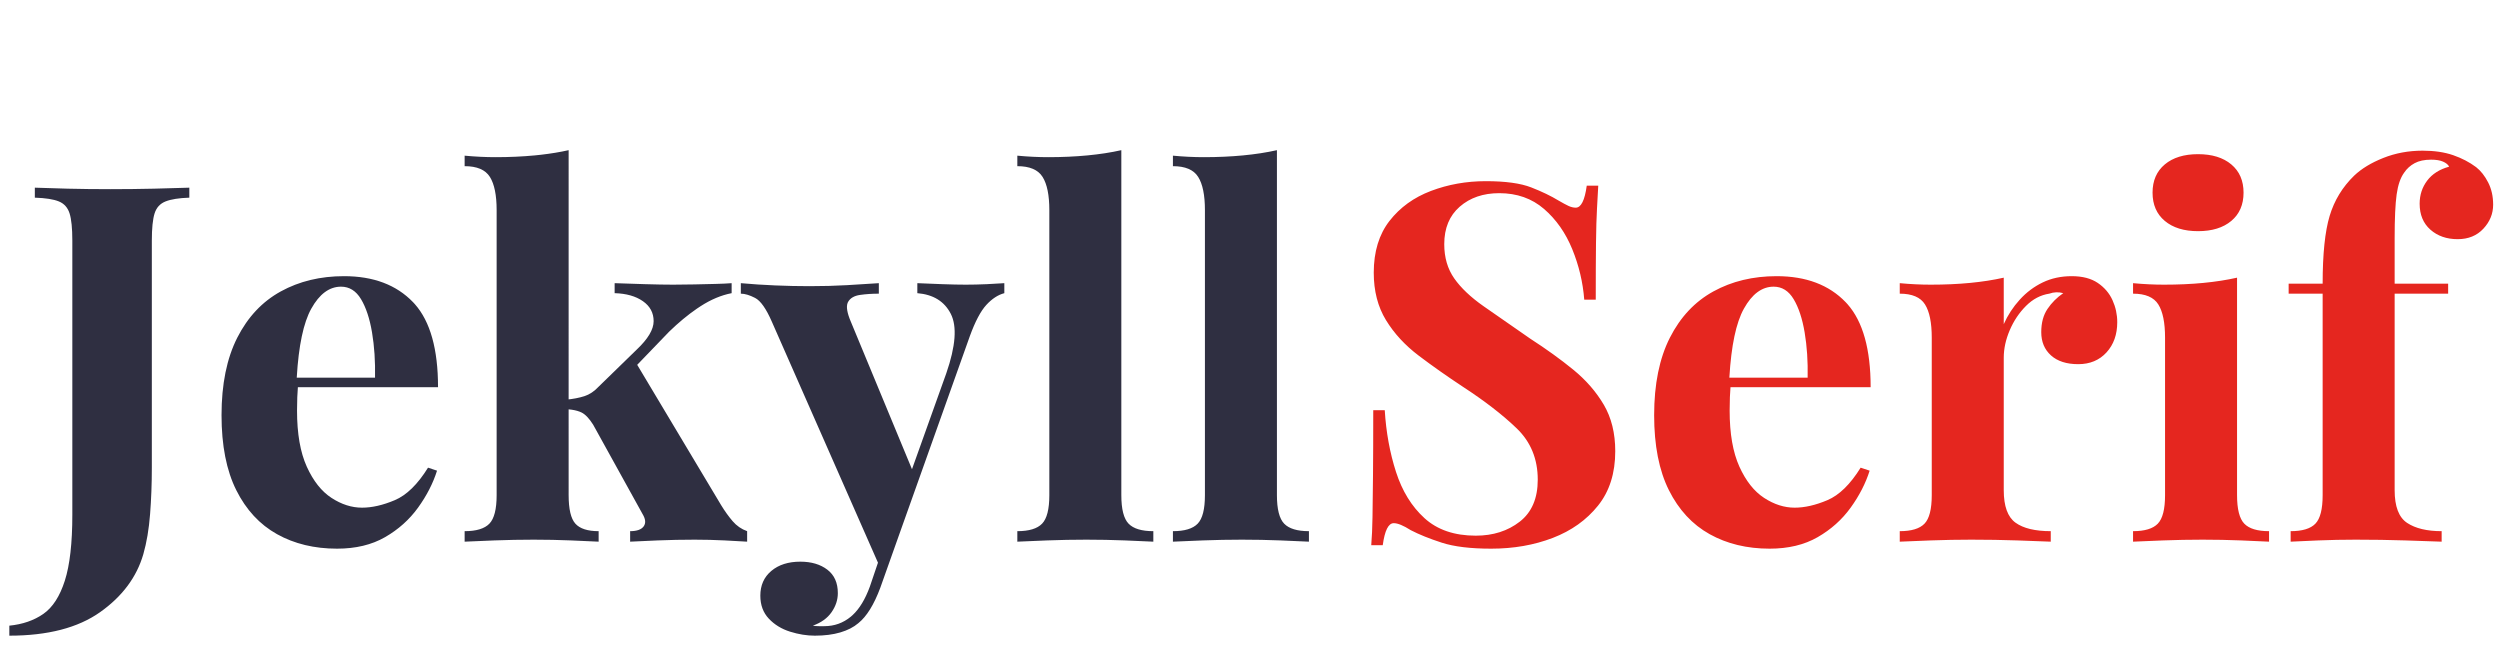
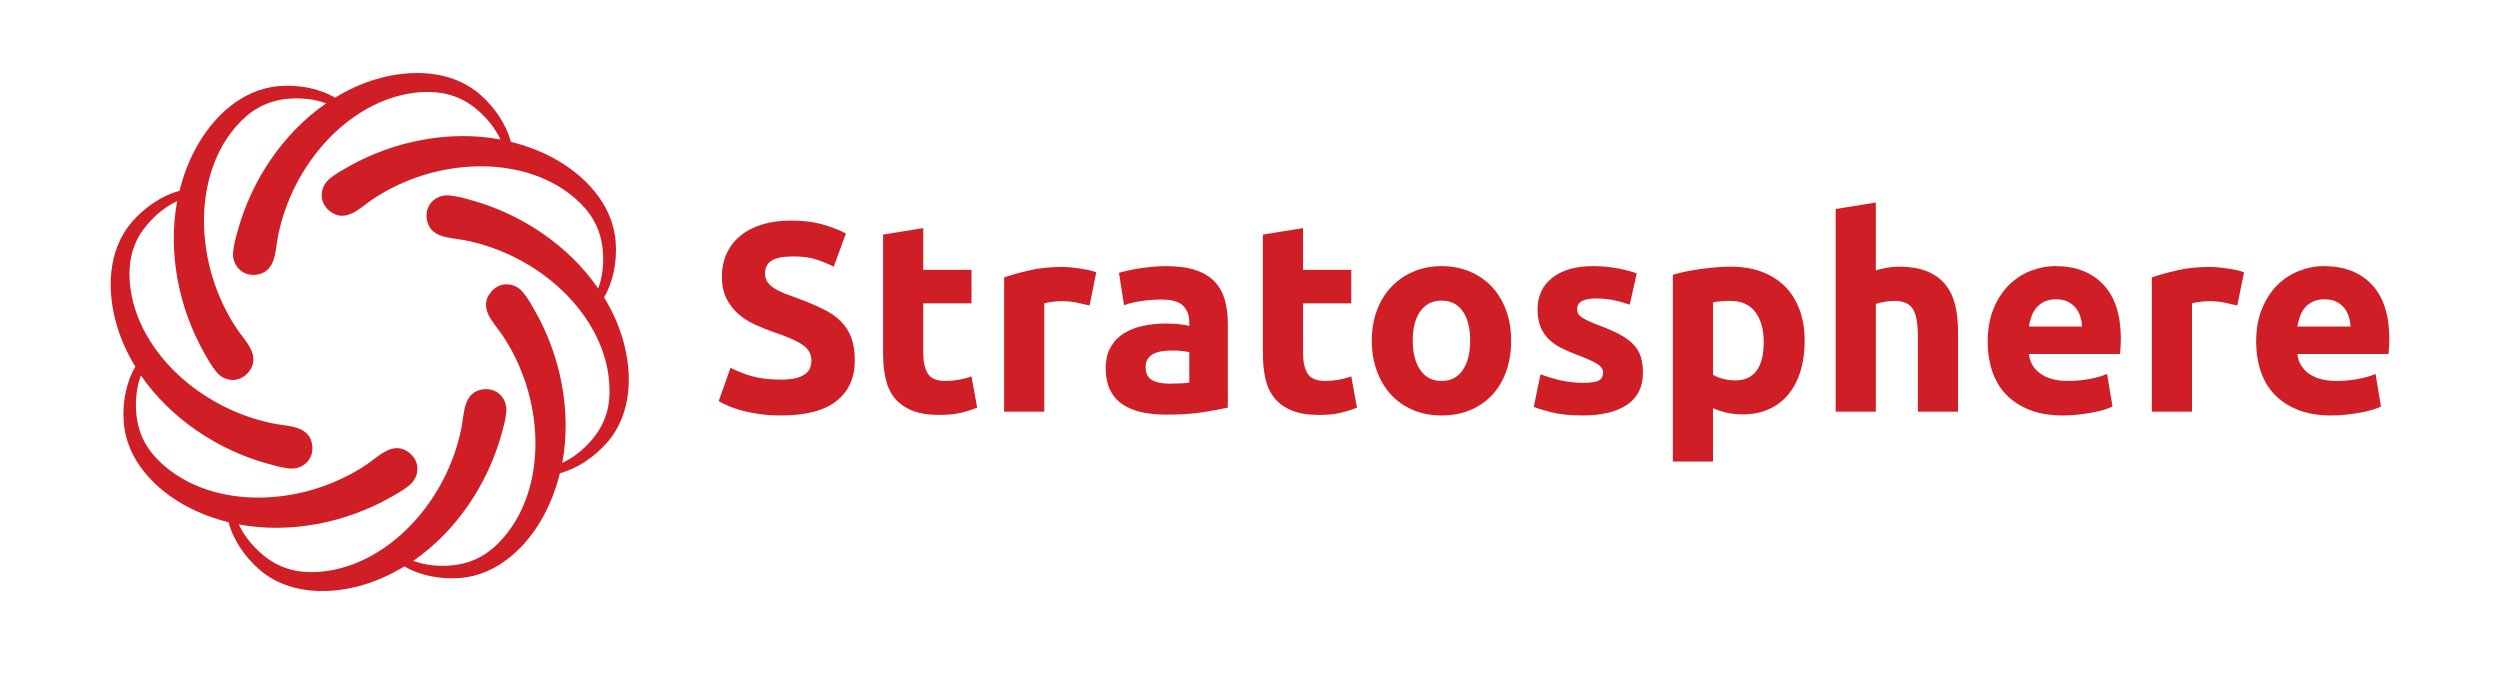
- <svg xmlns="http://www.w3.org/2000/svg" width="240px" height="64px" viewBox="0 0 240 64" version="1.1">
-   <g id="Page-1" stroke="none" stroke-width="1" fill="none" fill-rule="evenodd">
-     <g id="logo" transform="translate(2, 0)" fill-rule="nonzero">
-       <path id="Jekyll" fill="#2f2f41" d="M-1.104,61.024 C2.576,61.024 5.48,60.272 7.608,58.768 C9.736,57.264 11.12,55.408 11.76,53.2 C12.08,52.08 12.296,50.8 12.408,49.36 C12.52,47.92 12.576,46.44 12.576,44.92 L12.576,44.92 L12.576,23.104 C12.576,21.92 12.664,21.048 12.84,20.488 C13.016,19.928 13.368,19.544 13.896,19.336 C14.424,19.128 15.184,19.008 16.176,18.976 L16.176,18.976 L16.176,18.016 C15.28,18.048 14.152,18.08 12.792,18.112 C11.432,18.144 10.032,18.16 8.592,18.16 C7.152,18.16 5.784,18.144 4.488,18.112 C3.192,18.08 2.144,18.048 1.344,18.016 L1.344,18.016 L1.344,18.976 C2.368,19.008 3.136,19.128 3.648,19.336 C4.16,19.544 4.504,19.928 4.68,20.488 C4.856,21.048 4.944,21.92 4.944,23.104 L4.944,23.104 L4.944,49.408 C4.944,52.128 4.704,54.24 4.224,55.744 C3.744,57.248 3.056,58.312 2.16,58.936 C1.264,59.56 0.176,59.936 -1.104,60.064 L-1.104,60.064 L-1.104,61.024 Z M30.355,52.672 C32.147,52.672 33.683,52.304 34.963,51.568 C36.243,50.832 37.299,49.888 38.131,48.736 C38.963,47.584 39.571,46.4 39.955,45.184 L39.955,45.184 L39.091,44.896 C38.099,46.496 37.035,47.536 35.899,48.016 C34.763,48.496 33.715,48.736 32.755,48.736 C31.763,48.736 30.787,48.424 29.827,47.8 C28.867,47.176 28.075,46.176 27.451,44.8 C26.827,43.424 26.515,41.632 26.515,39.424 C26.515,38.976 26.523,38.544 26.539,38.128 C26.555,37.712 26.579,37.312 26.611,36.928 L26.593,37.168 L40.051,37.168 C40.051,33.532 39.309,30.875 37.826,29.197 L37.651,29.008 C36.051,27.344 33.843,26.512 31.027,26.512 C28.755,26.512 26.731,27 24.955,27.976 C23.179,28.952 21.787,30.432 20.779,32.416 C19.771,34.4 19.267,36.88 19.267,39.856 C19.267,42.768 19.739,45.168 20.683,47.056 C21.627,48.944 22.931,50.352 24.595,51.28 C26.259,52.208 28.179,52.672 30.355,52.672 Z M26.49,36.22 C26.669,33.175 27.133,30.979 27.883,29.632 C28.667,28.224 29.619,27.52 30.739,27.52 C31.539,27.52 32.179,27.92 32.659,28.72 C33.139,29.52 33.491,30.584 33.715,31.912 C33.939,33.24 34.035,34.688 34.003,36.256 L34.003,36.256 L26.487,36.256 L26.49,36.22 Z M69.725,52 L69.725,50.992 C69.181,50.8 68.717,50.48 68.333,50.032 C67.949,49.584 67.581,49.072 67.229,48.496 L67.229,48.496 L59.172,35.023 L62.237,31.84 C63.133,30.972 64.016,30.239 64.888,29.64 L65.261,29.392 C66.253,28.752 67.245,28.336 68.237,28.144 L68.237,28.144 L68.237,27.184 C67.853,27.216 67.341,27.24 66.701,27.256 C66.061,27.272 65.381,27.288 64.661,27.304 C63.941,27.32 63.261,27.328 62.621,27.328 C61.885,27.328 60.989,27.312 59.933,27.28 C58.877,27.248 57.901,27.216 57.005,27.184 L57.005,27.184 L57.005,28.144 C58.125,28.176 59.029,28.432 59.717,28.912 C60.405,29.392 60.749,30.032 60.749,30.832 C60.749,31.632 60.205,32.544 59.117,33.568 L59.117,33.568 L55.469,37.12 C55.053,37.568 54.597,37.872 54.101,38.032 C53.605,38.192 53.021,38.304 52.349,38.368 L52.588,38.342 L52.589,14.416 C51.762,14.603 50.869,14.75 49.909,14.859 L49.325,14.92 C48.141,15.032 46.893,15.088 45.581,15.088 C44.621,15.088 43.629,15.04 42.605,14.944 L42.605,14.944 L42.605,15.952 C43.789,15.952 44.597,16.296 45.029,16.984 C45.461,17.672 45.677,18.736 45.677,20.176 L45.677,20.176 L45.677,47.536 C45.677,48.88 45.445,49.792 44.981,50.272 C44.517,50.752 43.725,50.992 42.605,50.992 L42.605,50.992 L42.605,52 C43.245,51.968 44.197,51.928 45.461,51.88 C46.725,51.832 47.981,51.808 49.229,51.808 C50.445,51.808 51.637,51.832 52.805,51.88 C53.973,51.928 54.861,51.968 55.469,52 L55.469,52 L55.469,50.992 C54.413,50.992 53.669,50.752 53.237,50.272 C52.805,49.792 52.589,48.88 52.589,47.536 L52.589,47.536 L52.588,39.298 L52.602,39.298 C53.012,39.336 53.36,39.41 53.648,39.521 L53.813,39.592 C54.181,39.768 54.557,40.16 54.941,40.768 L54.941,40.768 L59.693,49.36 C59.981,49.84 60.013,50.232 59.789,50.536 C59.565,50.84 59.133,50.992 58.493,50.992 L58.493,50.992 L58.493,52 C59.069,51.968 59.949,51.928 61.133,51.88 C62.317,51.832 63.501,51.808 64.685,51.808 C65.645,51.808 66.605,51.832 67.565,51.88 C68.525,51.928 69.245,51.968 69.725,52 L69.725,52 Z M76.224,61.024 C77.152,61.024 77.968,60.92 78.672,60.712 C79.376,60.504 79.952,60.208 80.4,59.824 C81.2,59.184 81.904,58.048 82.512,56.416 L82.512,56.416 L84.336,51.28 L91.104,32.272 C91.616,30.864 92.144,29.864 92.688,29.272 C93.232,28.68 93.808,28.304 94.416,28.144 L94.416,28.144 L94.416,27.184 C94,27.216 93.44,27.248 92.736,27.28 C92.032,27.312 91.36,27.328 90.72,27.328 C90.08,27.328 89.328,27.312 88.464,27.28 C87.6,27.248 86.8,27.216 86.064,27.184 L86.064,27.184 L86.064,28.144 C87.6,28.272 88.672,28.936 89.28,30.136 C89.888,31.336 89.744,33.232 88.848,35.824 L88.848,35.824 L85.55,45.046 L79.68,30.88 C79.325,30.053 79.223,29.451 79.373,29.074 L79.416,28.984 C79.624,28.616 80.008,28.392 80.568,28.312 C81.128,28.232 81.728,28.192 82.368,28.192 L82.368,28.192 L82.368,27.184 C81.408,27.248 80.384,27.312 79.296,27.376 C78.208,27.44 77.008,27.472 75.696,27.472 C74.64,27.472 73.544,27.448 72.408,27.4 C71.272,27.352 70.176,27.28 69.12,27.184 L69.12,27.184 L69.12,28.192 C69.504,28.192 69.96,28.328 70.488,28.6 C71.016,28.872 71.552,29.632 72.096,30.88 L72.096,30.88 L82.285,54.018 L81.504,56.32 C81.061,57.531 80.509,58.442 79.847,59.053 L79.68,59.2 C78.944,59.808 78.096,60.112 77.136,60.112 L77.136,60.112 L76.608,60.112 C76.384,60.112 76.192,60.096 76.032,60.064 C76.832,59.776 77.432,59.344 77.832,58.768 C78.232,58.192 78.432,57.584 78.432,56.944 C78.432,55.952 78.096,55.2 77.424,54.688 C76.752,54.176 75.888,53.92 74.832,53.92 C73.68,53.92 72.752,54.216 72.048,54.808 C71.344,55.4 70.992,56.192 70.992,57.184 C70.992,58.08 71.264,58.816 71.808,59.392 C72.352,59.968 73.032,60.384 73.848,60.64 C74.664,60.896 75.456,61.024 76.224,61.024 Z M108.72,52 L108.72,50.992 C107.6,50.992 106.808,50.752 106.344,50.272 C105.88,49.792 105.648,48.88 105.648,47.536 L105.648,47.536 L105.648,14.416 C104.656,14.64 103.568,14.808 102.384,14.92 C101.2,15.032 99.952,15.088 98.64,15.088 C97.68,15.088 96.688,15.04 95.664,14.944 L95.664,14.944 L95.664,15.952 C96.848,15.952 97.656,16.296 98.088,16.984 C98.52,17.672 98.736,18.736 98.736,20.176 L98.736,20.176 L98.736,47.536 C98.736,48.88 98.504,49.792 98.04,50.272 C97.576,50.752 96.784,50.992 95.664,50.992 L95.664,50.992 L95.664,52 C96.304,51.968 97.256,51.928 98.52,51.88 C99.784,51.832 101.04,51.808 102.288,51.808 C103.536,51.808 104.768,51.832 105.984,51.88 C107.2,51.928 108.112,51.968 108.72,52 L108.72,52 Z M123.657,52 L123.657,50.992 C122.537,50.992 121.745,50.752 121.281,50.272 C120.817,49.792 120.585,48.88 120.585,47.536 L120.585,47.536 L120.585,14.416 C119.593,14.64 118.505,14.808 117.321,14.92 C116.137,15.032 114.889,15.088 113.577,15.088 C112.617,15.088 111.625,15.04 110.601,14.944 L110.601,14.944 L110.601,15.952 C111.785,15.952 112.593,16.296 113.025,16.984 C113.457,17.672 113.673,18.736 113.673,20.176 L113.673,20.176 L113.673,47.536 C113.673,48.88 113.441,49.792 112.977,50.272 C112.513,50.752 111.721,50.992 110.601,50.992 L110.601,50.992 L110.601,52 C111.241,51.968 112.193,51.928 113.457,51.88 C114.721,51.832 115.977,51.808 117.225,51.808 C118.473,51.808 119.705,51.832 120.921,51.88 C122.137,51.928 123.049,51.968 123.657,52 L123.657,52 Z" />
-       <path id="Serif" fill="#E5261F" d="M141.16,52.672 C143.304,52.672 145.272,52.328 147.064,51.64 C148.856,50.952 150.304,49.92 151.408,48.544 C152.512,47.168 153.064,45.424 153.064,43.312 C153.064,41.584 152.696,40.096 151.96,38.848 C151.224,37.6 150.248,36.48 149.032,35.488 C147.816,34.496 146.44,33.504 144.904,32.512 C143.144,31.296 141.648,30.256 140.416,29.392 C139.184,28.528 138.248,27.64 137.608,26.728 C136.968,25.816 136.648,24.72 136.648,23.44 C136.648,21.904 137.144,20.704 138.136,19.84 C139.128,18.976 140.392,18.544 141.928,18.544 C143.624,18.544 145.056,19.048 146.224,20.056 C147.392,21.064 148.296,22.352 148.936,23.92 C149.576,25.488 149.96,27.104 150.088,28.768 L150.088,28.768 L151.192,28.768 C151.192,26.528 151.2,24.72 151.216,23.344 C151.232,21.968 151.264,20.856 151.312,20.008 C151.36,19.16 151.4,18.432 151.432,17.824 L151.432,17.824 L150.328,17.824 C150.136,19.232 149.784,19.936 149.272,19.936 C149.048,19.936 148.816,19.88 148.576,19.768 C148.336,19.656 148.024,19.488 147.64,19.264 C146.904,18.816 146.024,18.392 145,17.992 C143.976,17.592 142.52,17.392 140.632,17.392 C138.776,17.392 137.024,17.704 135.376,18.328 C133.728,18.952 132.4,19.912 131.392,21.208 C130.384,22.504 129.88,24.16 129.88,26.176 C129.88,27.936 130.272,29.456 131.056,30.736 C131.84,32.016 132.888,33.152 134.2,34.144 C135.512,35.136 136.92,36.128 138.424,37.12 C140.536,38.496 142.264,39.832 143.608,41.128 C144.952,42.424 145.624,44.064 145.624,46.048 C145.624,47.84 145.048,49.184 143.896,50.08 C142.744,50.976 141.336,51.424 139.672,51.424 C137.624,51.424 135.984,50.864 134.752,49.744 C133.52,48.624 132.608,47.144 132.016,45.304 C131.424,43.464 131.064,41.488 130.936,39.376 L130.936,39.376 L129.832,39.376 C129.832,41.904 129.824,43.992 129.808,45.64 C129.792,47.288 129.776,48.624 129.76,49.648 C129.744,50.672 129.704,51.568 129.64,52.336 L129.64,52.336 L130.744,52.336 C130.936,50.928 131.288,50.224 131.8,50.224 C132.184,50.224 132.728,50.448 133.432,50.896 C134.232,51.312 135.224,51.712 136.408,52.096 C137.592,52.48 139.176,52.672 141.16,52.672 Z M167.886,52.672 C169.678,52.672 171.214,52.304 172.494,51.568 C173.774,50.832 174.83,49.888 175.662,48.736 C176.494,47.584 177.102,46.4 177.486,45.184 L177.486,45.184 L176.622,44.896 C175.63,46.496 174.566,47.536 173.43,48.016 C172.294,48.496 171.246,48.736 170.286,48.736 C169.294,48.736 168.318,48.424 167.358,47.8 C166.398,47.176 165.606,46.176 164.982,44.8 C164.358,43.424 164.046,41.632 164.046,39.424 C164.046,38.976 164.054,38.544 164.07,38.128 C164.086,37.712 164.11,37.312 164.142,36.928 L164.124,37.168 L177.582,37.168 C177.582,33.532 176.84,30.875 175.357,29.197 L175.182,29.008 C173.582,27.344 171.374,26.512 168.558,26.512 C166.286,26.512 164.262,27 162.486,27.976 C160.71,28.952 159.318,30.432 158.31,32.416 C157.302,34.4 156.798,36.88 156.798,39.856 C156.798,42.768 157.27,45.168 158.214,47.056 C159.158,48.944 160.462,50.352 162.126,51.28 C163.79,52.208 165.71,52.672 167.886,52.672 Z M164.021,36.22 C164.2,33.175 164.664,30.979 165.414,29.632 C166.198,28.224 167.15,27.52 168.27,27.52 C169.07,27.52 169.71,27.92 170.19,28.72 C170.67,29.52 171.022,30.584 171.246,31.912 C171.47,33.24 171.566,34.688 171.534,36.256 L171.534,36.256 L164.018,36.256 L164.021,36.22 Z M194.872,52 L194.872,50.992 C193.368,50.992 192.24,50.72 191.488,50.176 C190.736,49.632 190.36,48.592 190.36,47.056 L190.36,47.056 L190.36,34.336 C190.36,33.472 190.552,32.592 190.936,31.696 C191.32,30.8 191.84,30.024 192.496,29.368 C193.152,28.712 193.896,28.32 194.728,28.192 C195.176,28.032 195.624,28.016 196.072,28.144 C195.464,28.56 194.96,29.064 194.56,29.656 C194.16,30.248 193.96,30.992 193.96,31.888 C193.96,32.816 194.272,33.56 194.896,34.12 C195.52,34.68 196.392,34.96 197.512,34.96 C198.632,34.96 199.536,34.584 200.224,33.832 C200.912,33.08 201.256,32.112 201.256,30.928 C201.256,30.192 201.104,29.488 200.8,28.816 C200.496,28.144 200.024,27.592 199.384,27.16 C198.744,26.728 197.912,26.512 196.888,26.512 C195.864,26.512 194.936,26.712 194.104,27.112 C193.272,27.512 192.536,28.064 191.896,28.768 C191.256,29.472 190.744,30.256 190.36,31.12 L190.36,31.12 L190.36,26.656 C189.368,26.88 188.288,27.048 187.12,27.16 C185.952,27.272 184.696,27.328 183.352,27.328 C182.392,27.328 181.4,27.28 180.376,27.184 L180.376,27.184 L180.376,28.192 C181.56,28.192 182.368,28.536 182.8,29.224 C183.232,29.912 183.448,30.976 183.448,32.416 L183.448,32.416 L183.448,47.536 C183.448,48.88 183.216,49.792 182.752,50.272 C182.288,50.752 181.496,50.992 180.376,50.992 L180.376,50.992 L180.376,52 C181.048,51.968 182.04,51.928 183.352,51.88 C184.664,51.832 185.96,51.808 187.24,51.808 C188.776,51.808 190.248,51.832 191.656,51.88 C193.064,51.928 194.136,51.968 194.872,52 L194.872,52 Z M209.013,22.192 C210.357,22.192 211.421,21.864 212.205,21.208 C212.989,20.552 213.381,19.648 213.381,18.496 C213.381,17.344 212.989,16.44 212.205,15.784 C211.421,15.128 210.357,14.8 209.013,14.8 C207.669,14.8 206.605,15.128 205.821,15.784 C205.037,16.44 204.645,17.344 204.645,18.496 C204.645,19.648 205.037,20.552 205.821,21.208 C206.605,21.864 207.669,22.192 209.013,22.192 Z M215.829,52 L215.829,50.992 C214.709,50.992 213.917,50.752 213.453,50.272 C212.989,49.792 212.757,48.88 212.757,47.536 L212.757,47.536 L212.757,26.656 C211.765,26.88 210.685,27.048 209.517,27.16 C208.349,27.272 207.093,27.328 205.749,27.328 C204.789,27.328 203.797,27.28 202.773,27.184 L202.773,27.184 L202.773,28.192 C203.957,28.192 204.765,28.536 205.197,29.224 C205.629,29.912 205.845,30.976 205.845,32.416 L205.845,32.416 L205.845,47.536 C205.845,48.88 205.613,49.792 205.149,50.272 C204.685,50.752 203.893,50.992 202.773,50.992 L202.773,50.992 L202.773,52 C203.413,51.968 204.373,51.928 205.653,51.88 C206.933,51.832 208.197,51.808 209.445,51.808 C210.693,51.808 211.925,51.832 213.141,51.88 C214.357,51.928 215.253,51.968 215.829,52 L215.829,52 Z M232.398,52 L232.398,50.992 C230.99,50.992 229.886,50.728 229.086,50.2 C228.286,49.672 227.886,48.624 227.886,47.056 L227.886,47.056 L227.886,28.192 L233.022,28.192 L233.022,27.232 L227.886,27.232 L227.886,22.864 C227.886,20.976 227.95,19.576 228.078,18.664 C228.206,17.752 228.446,17.056 228.798,16.576 C229.054,16.192 229.39,15.888 229.806,15.664 C230.222,15.44 230.75,15.328 231.39,15.328 C231.87,15.328 232.254,15.392 232.542,15.52 C232.83,15.648 233.022,15.808 233.118,16 C232.19,16.256 231.486,16.704 231.006,17.344 C230.526,17.984 230.286,18.72 230.286,19.552 C230.286,20.608 230.63,21.44 231.318,22.048 C232.006,22.656 232.878,22.96 233.934,22.96 C234.958,22.96 235.782,22.624 236.406,21.952 C237.03,21.28 237.342,20.512 237.342,19.648 C237.342,18.848 237.182,18.136 236.862,17.512 C236.542,16.888 236.158,16.4 235.71,16.048 C235.07,15.568 234.334,15.184 233.502,14.896 C232.67,14.608 231.694,14.464 230.574,14.464 C229.23,14.464 227.974,14.696 226.806,15.16 C225.638,15.624 224.702,16.192 223.998,16.864 C222.878,17.952 222.094,19.24 221.646,20.728 C221.198,22.216 220.974,24.384 220.974,27.232 L220.974,27.232 L217.71,27.232 L217.71,28.192 L220.974,28.192 L220.974,47.536 C220.974,48.88 220.742,49.792 220.278,50.272 C219.814,50.752 219.022,50.992 217.902,50.992 L217.902,50.992 L217.902,52 C218.51,51.968 219.398,51.928 220.566,51.88 C221.734,51.832 222.926,51.808 224.142,51.808 C225.806,51.808 227.39,51.832 228.894,51.88 C230.398,51.928 231.566,51.968 232.398,52 L232.398,52 Z" />
-     </g>
-   </g>
+ <svg xmlns="http://www.w3.org/2000/svg" viewBox="116 398 768 208" style="max-height: 500px" width="768" height="208">
+   <defs />
+   <path d="M 534.983 975.518 C 532.283 966.618 528.383 958.318 523.583 950.418 C 529.583 940.118 531.783 927.418 530.883 915.618 C 529.183 891.718 511.083 873.018 490.783 862.318 C 482.583 858.018 473.983 854.818 464.983 852.618 C 461.883 841.118 454.483 830.618 445.583 822.818 C 427.483 807.118 401.483 806.718 379.483 813.418 C 370.583 816.118 362.283 820.018 354.383 824.818 C 344.083 818.818 331.383 816.618 319.583 817.518 C 295.683 819.218 276.983 837.318 266.283 857.618 C 261.983 865.818 258.783 874.418 256.583 883.418 C 245.083 886.518 234.583 893.918 226.783 902.818 C 211.083 920.918 210.683 946.918 217.383 968.918 C 220.083 977.818 223.983 986.118 228.783 994.018 C 222.783 1004.318 220.583 1017.018 221.483 1028.818 C 223.183 1052.718 241.283 1071.418 261.583 1082.118 C 269.783 1086.418 278.383 1089.618 287.383 1091.818 C 290.483 1103.318 297.883 1113.818 306.783 1121.618 C 324.883 1137.318 350.883 1137.718 372.883 1131.018 C 381.783 1128.318 390.083 1124.418 397.983 1119.618 C 408.283 1125.618 420.983 1127.818 432.783 1126.918 C 456.683 1125.218 475.383 1107.118 486.083 1086.818 C 490.383 1078.618 493.583 1070.018 495.783 1061.018 C 507.283 1057.918 517.783 1050.518 525.583 1041.618 C 541.283 1023.518 541.783 997.518 534.983 975.518 Z M 515.383 1040.618 C 510.483 1046.218 504.283 1051.318 497.283 1054.518 C 503.283 1022.318 496.283 987.318 480.183 959.018 C 478.083 955.418 475.883 951.118 472.583 947.218 C 467.283 940.818 457.883 940.318 452.383 947.118 C 444.183 957.218 454.383 966.418 459.583 974.118 C 472.483 993.318 479.783 1016.418 480.383 1039.518 C 480.983 1063.118 474.183 1087.718 457.183 1104.918 C 448.583 1113.618 438.483 1118.318 426.183 1119.118 C 418.783 1119.618 410.783 1118.818 403.583 1116.118 C 430.583 1097.518 450.383 1067.918 459.083 1036.418 C 460.183 1032.418 461.583 1027.818 462.083 1022.618 C 462.883 1014.318 456.583 1007.318 447.883 1008.218 C 434.983 1009.618 435.683 1023.318 433.883 1032.418 C 429.383 1055.118 418.283 1076.618 402.283 1093.418 C 385.983 1110.518 363.783 1123.118 339.683 1123.218 C 327.383 1123.218 316.983 1119.518 307.783 1111.318 C 302.183 1106.418 297.083 1100.218 293.883 1093.218 C 326.083 1099.218 361.083 1092.218 389.383 1076.118 C 392.983 1074.018 397.283 1071.818 401.183 1068.518 C 407.583 1063.218 408.083 1053.818 401.283 1048.318 C 391.183 1040.118 381.983 1050.318 374.283 1055.518 C 355.083 1068.418 331.983 1075.718 308.883 1076.318 C 285.283 1076.918 260.683 1070.118 243.483 1053.118 C 234.783 1044.518 230.083 1034.418 229.283 1022.118 C 228.783 1014.718 229.583 1006.718 232.283 999.518 C 250.883 1026.518 280.483 1046.318 311.983 1055.018 C 315.983 1056.118 320.583 1057.518 325.683 1058.018 C 333.983 1058.818 340.983 1052.518 340.083 1043.818 C 338.683 1030.918 324.983 1031.618 315.883 1029.818 C 293.183 1025.318 271.683 1014.218 254.883 998.318 C 237.783 982.018 225.183 959.818 225.083 935.718 C 225.083 923.518 228.783 913.018 236.983 903.818 C 241.883 898.218 248.083 893.118 255.083 889.918 C 249.083 922.118 256.083 957.118 272.183 985.518 C 274.283 989.118 276.483 993.418 279.783 997.318 C 285.083 1003.818 294.483 1004.218 299.983 997.418 C 308.183 987.318 297.983 978.118 292.783 970.418 C 279.883 951.218 272.583 928.118 271.983 905.018 C 271.383 881.418 278.183 856.818 295.183 839.618 C 303.783 830.918 313.883 826.218 326.183 825.418 C 333.583 824.918 341.583 825.718 348.783 828.418 C 321.783 847.018 301.983 876.618 293.283 908.118 C 292.183 912.118 290.783 916.718 290.283 921.818 C 289.483 930.118 295.783 937.118 304.483 936.218 C 317.383 934.818 316.683 921.118 318.483 912.018 C 322.983 889.318 334.083 867.818 349.983 851.018 C 366.283 833.918 388.483 821.318 412.583 821.218 C 424.883 821.218 435.283 824.918 444.483 833.018 C 450.083 837.918 455.183 844.118 458.383 851.118 C 426.183 845.118 391.183 852.118 362.783 868.218 C 359.183 870.318 354.883 872.518 350.983 875.818 C 344.583 881.118 344.083 890.518 350.883 896.018 C 360.983 904.218 370.183 894.018 377.883 888.818 C 397.083 875.918 420.183 868.618 443.283 868.018 C 466.883 867.418 491.483 874.218 508.683 891.218 C 517.383 899.818 522.083 909.918 522.883 922.218 C 523.383 929.618 522.583 937.618 519.883 944.818 C 501.283 917.818 471.683 898.018 440.183 889.318 C 436.183 888.218 431.583 886.818 426.383 886.318 C 418.083 885.518 411.083 891.818 411.983 900.518 C 413.383 913.418 427.083 912.718 436.183 914.518 C 458.883 919.018 480.383 930.118 497.183 946.018 C 514.283 962.318 526.883 984.518 526.983 1008.618 C 527.283 1020.918 523.483 1031.318 515.383 1040.618 Z" transform="matrix(0.4884537 0 0 0.4884537 45.8277 25.11653)" fill="#d01e26" />
+   <path d="M 95.864 529.473 C 97.976 529.473 99.72 529.297 101.096 528.945 C 102.472 528.593 103.576 528.113 104.408 527.505 C 105.24 526.897 105.816 526.177 106.136 525.345 C 106.456 524.513 106.616 523.585 106.616 522.561 C 106.616 520.385 105.592 518.577 103.544 517.137 C 101.496 515.697 97.976 514.145 92.984 512.481 C 90.808 511.713 88.632 510.833 86.456 509.841 C 84.28 508.849 82.328 507.601 80.6 506.097 C 78.872 504.593 77.464 502.769 76.376 500.625 C 75.288 498.481 74.744 495.873 74.744 492.801 C 74.744 489.729 75.32 486.961 76.472 484.497 C 77.624 482.033 79.256 479.937 81.368 478.209 C 83.48 476.481 86.04 475.153 89.048 474.225 C 92.056 473.297 95.448 472.833 99.224 472.833 C 103.704 472.833 107.576 473.313 110.84 474.273 C 114.104 475.233 116.792 476.289 118.904 477.441 L 114.584 489.249 C 112.728 488.289 110.664 487.441 108.392 486.705 C 106.12 485.969 103.384 485.601 100.184 485.601 C 96.6 485.601 94.024 486.097 92.456 487.089 C 90.888 488.081 90.104 489.601 90.104 491.649 C 90.104 492.865 90.392 493.889 90.968 494.721 C 91.544 495.553 92.36 496.305 93.416 496.977 C 94.472 497.649 95.688 498.257 97.064 498.801 C 98.44 499.345 99.96 499.905 101.624 500.481 C 105.08 501.761 108.088 503.025 110.648 504.273 C 113.208 505.521 115.336 506.977 117.032 508.641 C 118.728 510.305 119.992 512.257 120.824 514.497 C 121.656 516.737 122.072 519.457 122.072 522.657 C 122.072 528.865 119.896 533.681 115.544 537.105 C 111.192 540.529 104.632 542.241 95.864 542.241 C 92.92 542.241 90.264 542.065 87.896 541.713 C 85.528 541.361 83.432 540.929 81.608 540.417 C 79.784 539.905 78.216 539.361 76.904 538.785 C 75.592 538.209 74.488 537.665 73.592 537.153 L 77.816 525.249 C 79.8 526.337 82.248 527.313 85.16 528.177 C 88.072 529.041 91.64 529.473 95.864 529.473 Z M 132.152 477.825 L 146.456 475.521 L 146.456 490.401 L 163.64 490.401 L 163.64 502.305 L 146.456 502.305 L 146.456 520.065 C 146.456 523.073 146.984 525.473 148.04 527.265 C 149.096 529.057 151.224 529.953 154.424 529.953 C 155.96 529.953 157.544 529.809 159.176 529.521 C 160.808 529.233 162.296 528.833 163.64 528.321 L 165.656 539.457 C 163.928 540.161 162.008 540.769 159.896 541.281 C 157.784 541.793 155.192 542.049 152.12 542.049 C 148.216 542.049 144.984 541.521 142.424 540.465 C 139.864 539.409 137.816 537.937 136.28 536.049 C 134.744 534.161 133.672 531.873 133.064 529.185 C 132.456 526.497 132.152 523.521 132.152 520.257 L 132.152 477.825 Z M 205.688 503.073 C 204.408 502.753 202.904 502.417 201.176 502.065 C 199.448 501.713 197.592 501.537 195.608 501.537 C 194.712 501.537 193.64 501.617 192.392 501.777 C 191.144 501.937 190.2 502.113 189.56 502.305 L 189.56 540.897 L 175.256 540.897 L 175.256 493.089 C 177.816 492.193 180.84 491.345 184.328 490.545 C 187.816 489.745 191.704 489.345 195.992 489.345 C 196.76 489.345 197.688 489.393 198.776 489.489 C 199.864 489.585 200.952 489.713 202.04 489.873 C 203.128 490.033 204.216 490.225 205.304 490.449 C 206.392 490.673 207.32 490.945 208.088 491.265 L 205.688 503.073 Z M 234.104 530.913 C 235.512 530.913 236.856 530.881 238.136 530.817 C 239.416 530.753 240.44 530.657 241.208 530.529 L 241.208 519.681 C 240.632 519.553 239.768 519.425 238.616 519.297 C 237.464 519.169 236.408 519.105 235.448 519.105 C 234.104 519.105 232.84 519.185 231.656 519.345 C 230.472 519.505 229.432 519.809 228.536 520.257 C 227.64 520.705 226.936 521.313 226.424 522.081 C 225.912 522.849 225.656 523.809 225.656 524.961 C 225.656 527.201 226.408 528.753 227.912 529.617 C 229.416 530.481 231.48 530.913 234.104 530.913 Z M 232.952 489.057 C 237.176 489.057 240.696 489.537 243.512 490.497 C 246.328 491.457 248.584 492.833 250.28 494.625 C 251.976 496.417 253.176 498.593 253.88 501.153 C 254.584 503.713 254.936 506.561 254.936 509.697 L 254.936 539.457 C 252.888 539.905 250.04 540.433 246.392 541.041 C 242.744 541.649 238.328 541.953 233.144 541.953 C 229.88 541.953 226.92 541.665 224.264 541.089 C 221.608 540.513 219.32 539.569 217.4 538.257 C 215.48 536.945 214.008 535.233 212.984 533.121 C 211.96 531.009 211.448 528.417 211.448 525.345 C 211.448 522.401 212.04 519.905 213.224 517.857 C 214.408 515.809 215.992 514.177 217.976 512.961 C 219.96 511.745 222.232 510.865 224.792 510.321 C 227.352 509.777 230.008 509.505 232.76 509.505 C 234.616 509.505 236.264 509.585 237.704 509.745 C 239.144 509.905 240.312 510.113 241.208 510.369 L 241.208 509.025 C 241.208 506.593 240.472 504.641 239 503.169 C 237.528 501.697 234.968 500.961 231.32 500.961 C 228.888 500.961 226.488 501.137 224.12 501.489 C 221.752 501.841 219.704 502.337 217.976 502.977 L 216.152 491.457 C 216.984 491.201 218.024 490.929 219.272 490.641 C 220.52 490.353 221.88 490.097 223.352 489.873 C 224.824 489.649 226.376 489.457 228.008 489.297 C 229.64 489.137 231.288 489.057 232.952 489.057 Z M 267.416 477.825 L 281.72 475.521 L 281.72 490.401 L 298.904 490.401 L 298.904 502.305 L 281.72 502.305 L 281.72 520.065 C 281.72 523.073 282.248 525.473 283.304 527.265 C 284.36 529.057 286.488 529.953 289.688 529.953 C 291.224 529.953 292.808 529.809 294.44 529.521 C 296.072 529.233 297.56 528.833 298.904 528.321 L 300.92 539.457 C 299.192 540.161 297.272 540.769 295.16 541.281 C 293.048 541.793 290.456 542.049 287.384 542.049 C 283.48 542.049 280.248 541.521 277.688 540.465 C 275.128 539.409 273.08 537.937 271.544 536.049 C 270.008 534.161 268.936 531.873 268.328 529.185 C 267.72 526.497 267.416 523.521 267.416 520.257 L 267.416 477.825 Z M 355.832 515.553 C 355.832 519.521 355.256 523.153 354.104 526.449 C 352.952 529.745 351.288 532.561 349.112 534.897 C 346.936 537.233 344.328 539.041 341.288 540.321 C 338.248 541.601 334.84 542.241 331.064 542.241 C 327.352 542.241 323.976 541.601 320.936 540.321 C 317.896 539.041 315.288 537.233 313.112 534.897 C 310.936 532.561 309.24 529.745 308.024 526.449 C 306.808 523.153 306.2 519.521 306.2 515.553 C 306.2 511.585 306.824 507.969 308.072 504.705 C 309.32 501.441 311.048 498.657 313.256 496.353 C 315.464 494.049 318.088 492.257 321.128 490.977 C 324.168 489.697 327.48 489.057 331.064 489.057 C 334.712 489.057 338.056 489.697 341.096 490.977 C 344.136 492.257 346.744 494.049 348.92 496.353 C 351.096 498.657 352.792 501.441 354.008 504.705 C 355.224 507.969 355.832 511.585 355.832 515.553 Z M 341.24 515.553 C 341.24 511.137 340.36 507.665 338.6 505.137 C 336.84 502.609 334.328 501.345 331.064 501.345 C 327.8 501.345 325.272 502.609 323.48 505.137 C 321.688 507.665 320.792 511.137 320.792 515.553 C 320.792 519.969 321.688 523.473 323.48 526.065 C 325.272 528.657 327.8 529.953 331.064 529.953 C 334.328 529.953 336.84 528.657 338.6 526.065 C 340.36 523.473 341.24 519.969 341.24 515.553 Z M 381.368 530.625 C 383.992 530.625 385.848 530.369 386.936 529.857 C 388.024 529.345 388.568 528.353 388.568 526.881 C 388.568 525.729 387.864 524.721 386.456 523.857 C 385.048 522.993 382.904 522.017 380.024 520.929 C 377.784 520.097 375.752 519.233 373.928 518.337 C 372.104 517.441 370.552 516.369 369.272 515.121 C 367.992 513.873 367 512.385 366.296 510.657 C 365.592 508.929 365.24 506.849 365.24 504.417 C 365.24 499.681 367 495.937 370.52 493.185 C 374.04 490.433 378.872 489.057 385.016 489.057 C 388.088 489.057 391.032 489.329 393.848 489.873 C 396.664 490.417 398.904 491.009 400.568 491.649 L 398.072 502.785 C 396.408 502.209 394.6 501.697 392.648 501.249 C 390.696 500.801 388.504 500.577 386.072 500.577 C 381.592 500.577 379.352 501.825 379.352 504.321 C 379.352 504.897 379.448 505.409 379.64 505.857 C 379.832 506.305 380.216 506.737 380.792 507.153 C 381.368 507.569 382.152 508.017 383.144 508.497 C 384.136 508.977 385.4 509.505 386.936 510.081 C 390.072 511.233 392.664 512.369 394.712 513.489 C 396.76 514.609 398.376 515.825 399.56 517.137 C 400.744 518.449 401.576 519.905 402.056 521.505 C 402.536 523.105 402.776 524.961 402.776 527.073 C 402.776 532.065 400.904 535.841 397.16 538.401 C 393.416 540.961 388.12 542.241 381.272 542.241 C 376.792 542.241 373.064 541.857 370.088 541.089 C 367.112 540.321 365.048 539.681 363.896 539.169 L 366.296 527.553 C 368.728 528.513 371.224 529.265 373.784 529.809 C 376.344 530.353 378.872 530.625 381.368 530.625 Z M 445.784 516.033 C 445.784 511.617 444.792 508.081 442.808 505.425 C 440.824 502.769 437.88 501.441 433.976 501.441 C 432.696 501.441 431.512 501.489 430.424 501.585 C 429.336 501.681 428.44 501.793 427.736 501.921 L 427.736 527.745 C 428.632 528.321 429.8 528.801 431.24 529.185 C 432.68 529.569 434.136 529.761 435.608 529.761 C 442.392 529.761 445.784 525.185 445.784 516.033 Z M 460.376 515.649 C 460.376 519.553 459.896 523.105 458.936 526.305 C 457.976 529.505 456.568 532.257 454.712 534.561 C 452.856 536.865 450.552 538.657 447.8 539.937 C 445.048 541.217 441.88 541.857 438.296 541.857 C 436.312 541.857 434.456 541.665 432.728 541.281 C 431 540.897 429.336 540.353 427.736 539.649 L 427.736 558.657 L 413.432 558.657 L 413.432 492.129 C 414.712 491.745 416.184 491.377 417.848 491.025 C 419.512 490.673 421.256 490.369 423.08 490.113 C 424.904 489.857 426.76 489.649 428.648 489.489 C 430.536 489.329 432.344 489.249 434.072 489.249 C 438.232 489.249 441.944 489.873 445.208 491.121 C 448.472 492.369 451.224 494.129 453.464 496.401 C 455.704 498.673 457.416 501.441 458.6 504.705 C 459.784 507.969 460.376 511.617 460.376 515.649 Z M 471.416 540.897 L 471.416 468.705 L 485.72 466.401 L 485.72 490.593 C 486.68 490.273 487.912 489.969 489.416 489.681 C 490.92 489.393 492.376 489.249 493.784 489.249 C 497.88 489.249 501.288 489.809 504.008 490.929 C 506.728 492.049 508.904 493.633 510.536 495.681 C 512.168 497.729 513.32 500.161 513.992 502.977 C 514.664 505.793 515 508.929 515 512.385 L 515 540.897 L 500.696 540.897 L 500.696 514.113 C 500.696 509.505 500.104 506.241 498.92 504.321 C 497.736 502.401 495.544 501.441 492.344 501.441 C 491.064 501.441 489.864 501.553 488.744 501.777 C 487.624 502.001 486.616 502.241 485.72 502.497 L 485.72 540.897 L 471.416 540.897 Z M 525.56 516.033 C 525.56 511.553 526.248 507.633 527.624 504.273 C 529 500.913 530.808 498.113 533.048 495.873 C 535.288 493.633 537.864 491.937 540.776 490.785 C 543.688 489.633 546.68 489.057 549.752 489.057 C 556.92 489.057 562.584 491.249 566.744 495.633 C 570.904 500.017 572.984 506.465 572.984 514.977 C 572.984 515.809 572.952 516.721 572.888 517.713 C 572.824 518.705 572.76 519.585 572.696 520.353 L 540.248 520.353 C 540.568 523.297 541.944 525.633 544.376 527.361 C 546.808 529.089 550.072 529.953 554.168 529.953 C 556.792 529.953 559.368 529.713 561.896 529.233 C 564.424 528.753 566.488 528.161 568.088 527.457 L 570.008 539.073 C 569.24 539.457 568.216 539.841 566.936 540.225 C 565.656 540.609 564.232 540.945 562.664 541.233 C 561.096 541.521 559.416 541.761 557.624 541.953 C 555.832 542.145 554.04 542.241 552.248 542.241 C 547.704 542.241 543.752 541.569 540.392 540.225 C 537.032 538.881 534.248 537.041 532.04 534.705 C 529.832 532.369 528.2 529.601 527.144 526.401 C 526.088 523.201 525.56 519.745 525.56 516.033 Z M 559.16 510.561 C 559.096 509.345 558.888 508.161 558.536 507.009 C 558.184 505.857 557.64 504.833 556.904 503.937 C 556.168 503.041 555.24 502.305 554.12 501.729 C 553 501.153 551.608 500.865 549.944 500.865 C 548.344 500.865 546.968 501.137 545.816 501.681 C 544.664 502.225 543.704 502.945 542.936 503.841 C 542.168 504.737 541.576 505.777 541.16 506.961 C 540.744 508.145 540.44 509.345 540.248 510.561 L 559.16 510.561 Z M 614.456 503.073 C 613.176 502.753 611.672 502.417 609.944 502.065 C 608.216 501.713 606.36 501.537 604.376 501.537 C 603.48 501.537 602.408 501.617 601.16 501.777 C 599.912 501.937 598.968 502.113 598.328 502.305 L 598.328 540.897 L 584.024 540.897 L 584.024 493.089 C 586.584 492.193 589.608 491.345 593.096 490.545 C 596.584 489.745 600.472 489.345 604.76 489.345 C 605.528 489.345 606.456 489.393 607.544 489.489 C 608.632 489.585 609.72 489.713 610.808 489.873 C 611.896 490.033 612.984 490.225 614.072 490.449 C 615.16 490.673 616.088 490.945 616.856 491.265 L 614.456 503.073 Z M 621.176 516.033 C 621.176 511.553 621.864 507.633 623.24 504.273 C 624.616 500.913 626.424 498.113 628.664 495.873 C 630.904 493.633 633.48 491.937 636.392 490.785 C 639.304 489.633 642.296 489.057 645.368 489.057 C 652.536 489.057 658.2 491.249 662.36 495.633 C 666.52 500.017 668.6 506.465 668.6 514.977 C 668.6 515.809 668.568 516.721 668.504 517.713 C 668.44 518.705 668.376 519.585 668.312 520.353 L 635.864 520.353 C 636.184 523.297 637.56 525.633 639.992 527.361 C 642.424 529.089 645.688 529.953 649.784 529.953 C 652.408 529.953 654.984 529.713 657.512 529.233 C 660.04 528.753 662.104 528.161 663.704 527.457 L 665.624 539.073 C 664.856 539.457 663.832 539.841 662.552 540.225 C 661.272 540.609 659.848 540.945 658.28 541.233 C 656.712 541.521 655.032 541.761 653.24 541.953 C 651.448 542.145 649.656 542.241 647.864 542.241 C 643.32 542.241 639.368 541.569 636.008 540.225 C 632.648 538.881 629.864 537.041 627.656 534.705 C 625.448 532.369 623.816 529.601 622.76 526.401 C 621.704 523.201 621.176 519.745 621.176 516.033 Z M 654.776 510.561 C 654.712 509.345 654.504 508.161 654.152 507.009 C 653.8 505.857 653.256 504.833 652.52 503.937 C 651.784 503.041 650.856 502.305 649.736 501.729 C 648.616 501.153 647.224 500.865 645.56 500.865 C 643.96 500.865 642.584 501.137 641.432 501.681 C 640.28 502.225 639.32 502.945 638.552 503.841 C 637.784 504.737 637.192 505.777 636.776 506.961 C 636.36 508.145 636.056 509.345 635.864 510.561 L 654.776 510.561 Z" transform="matrix(0.8625526 0 0 0.8625526 273.2971 57.91654)" fill="#d01e26" id="text" />
</svg>
